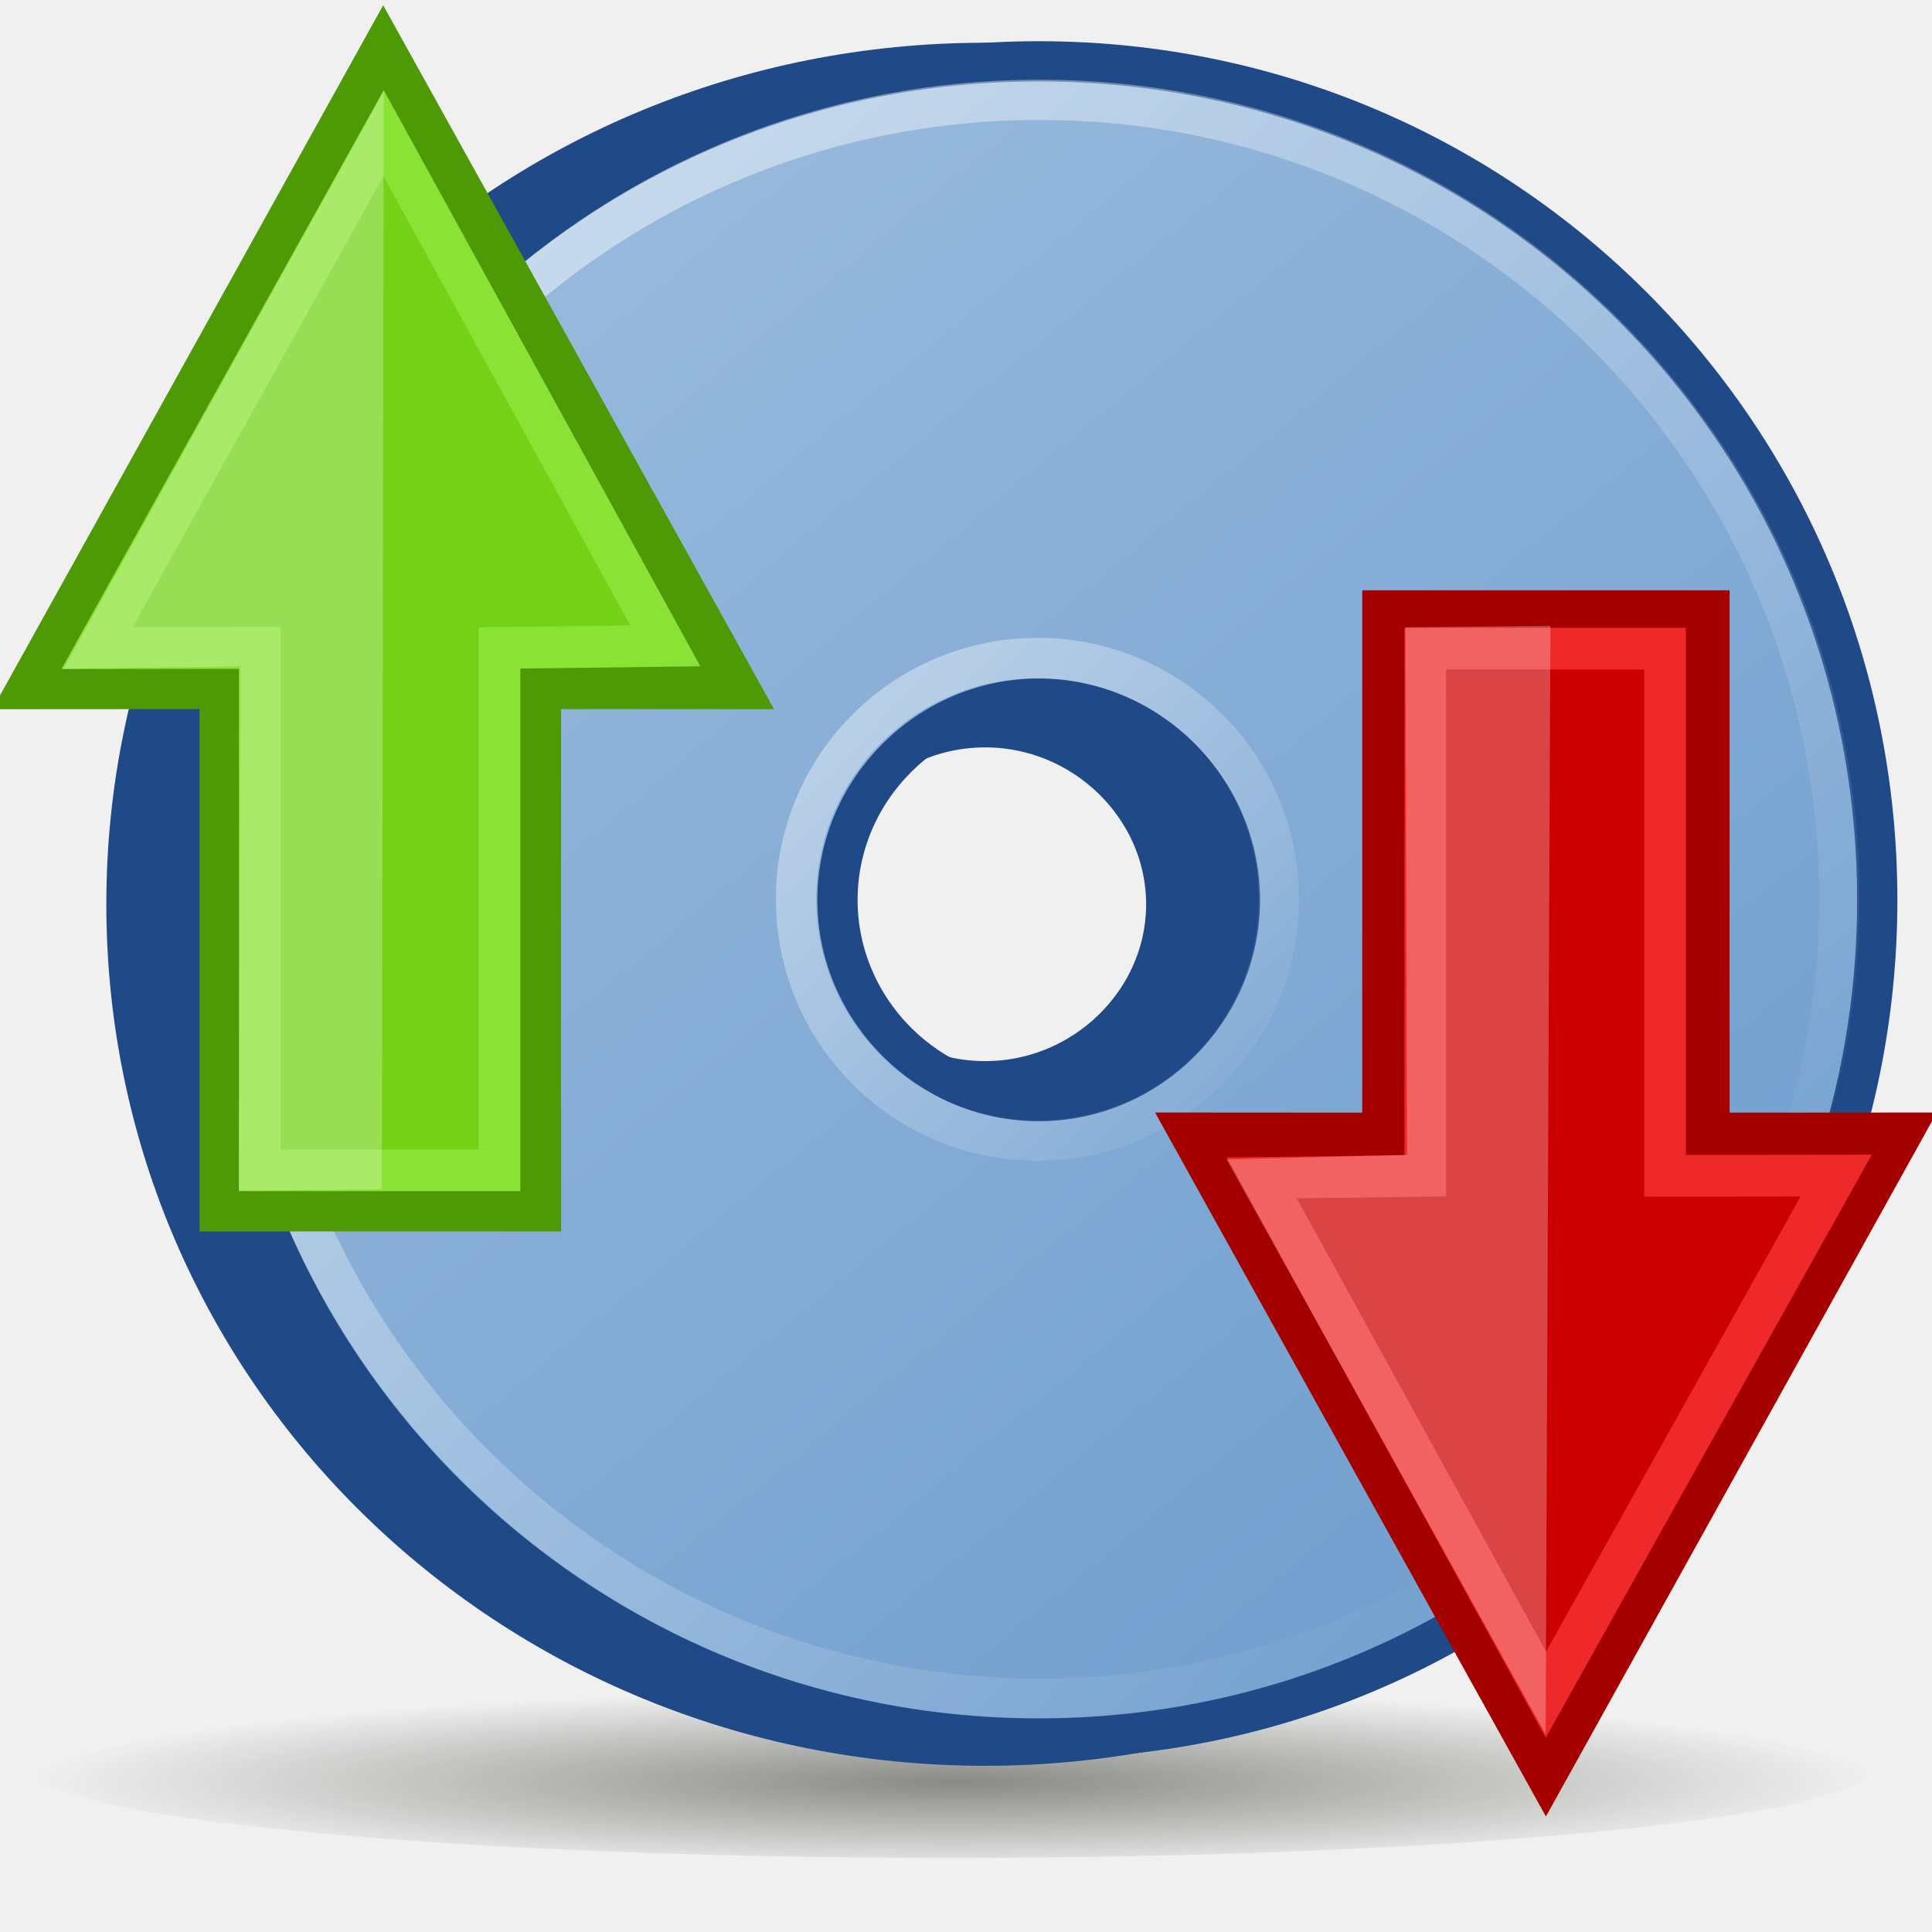
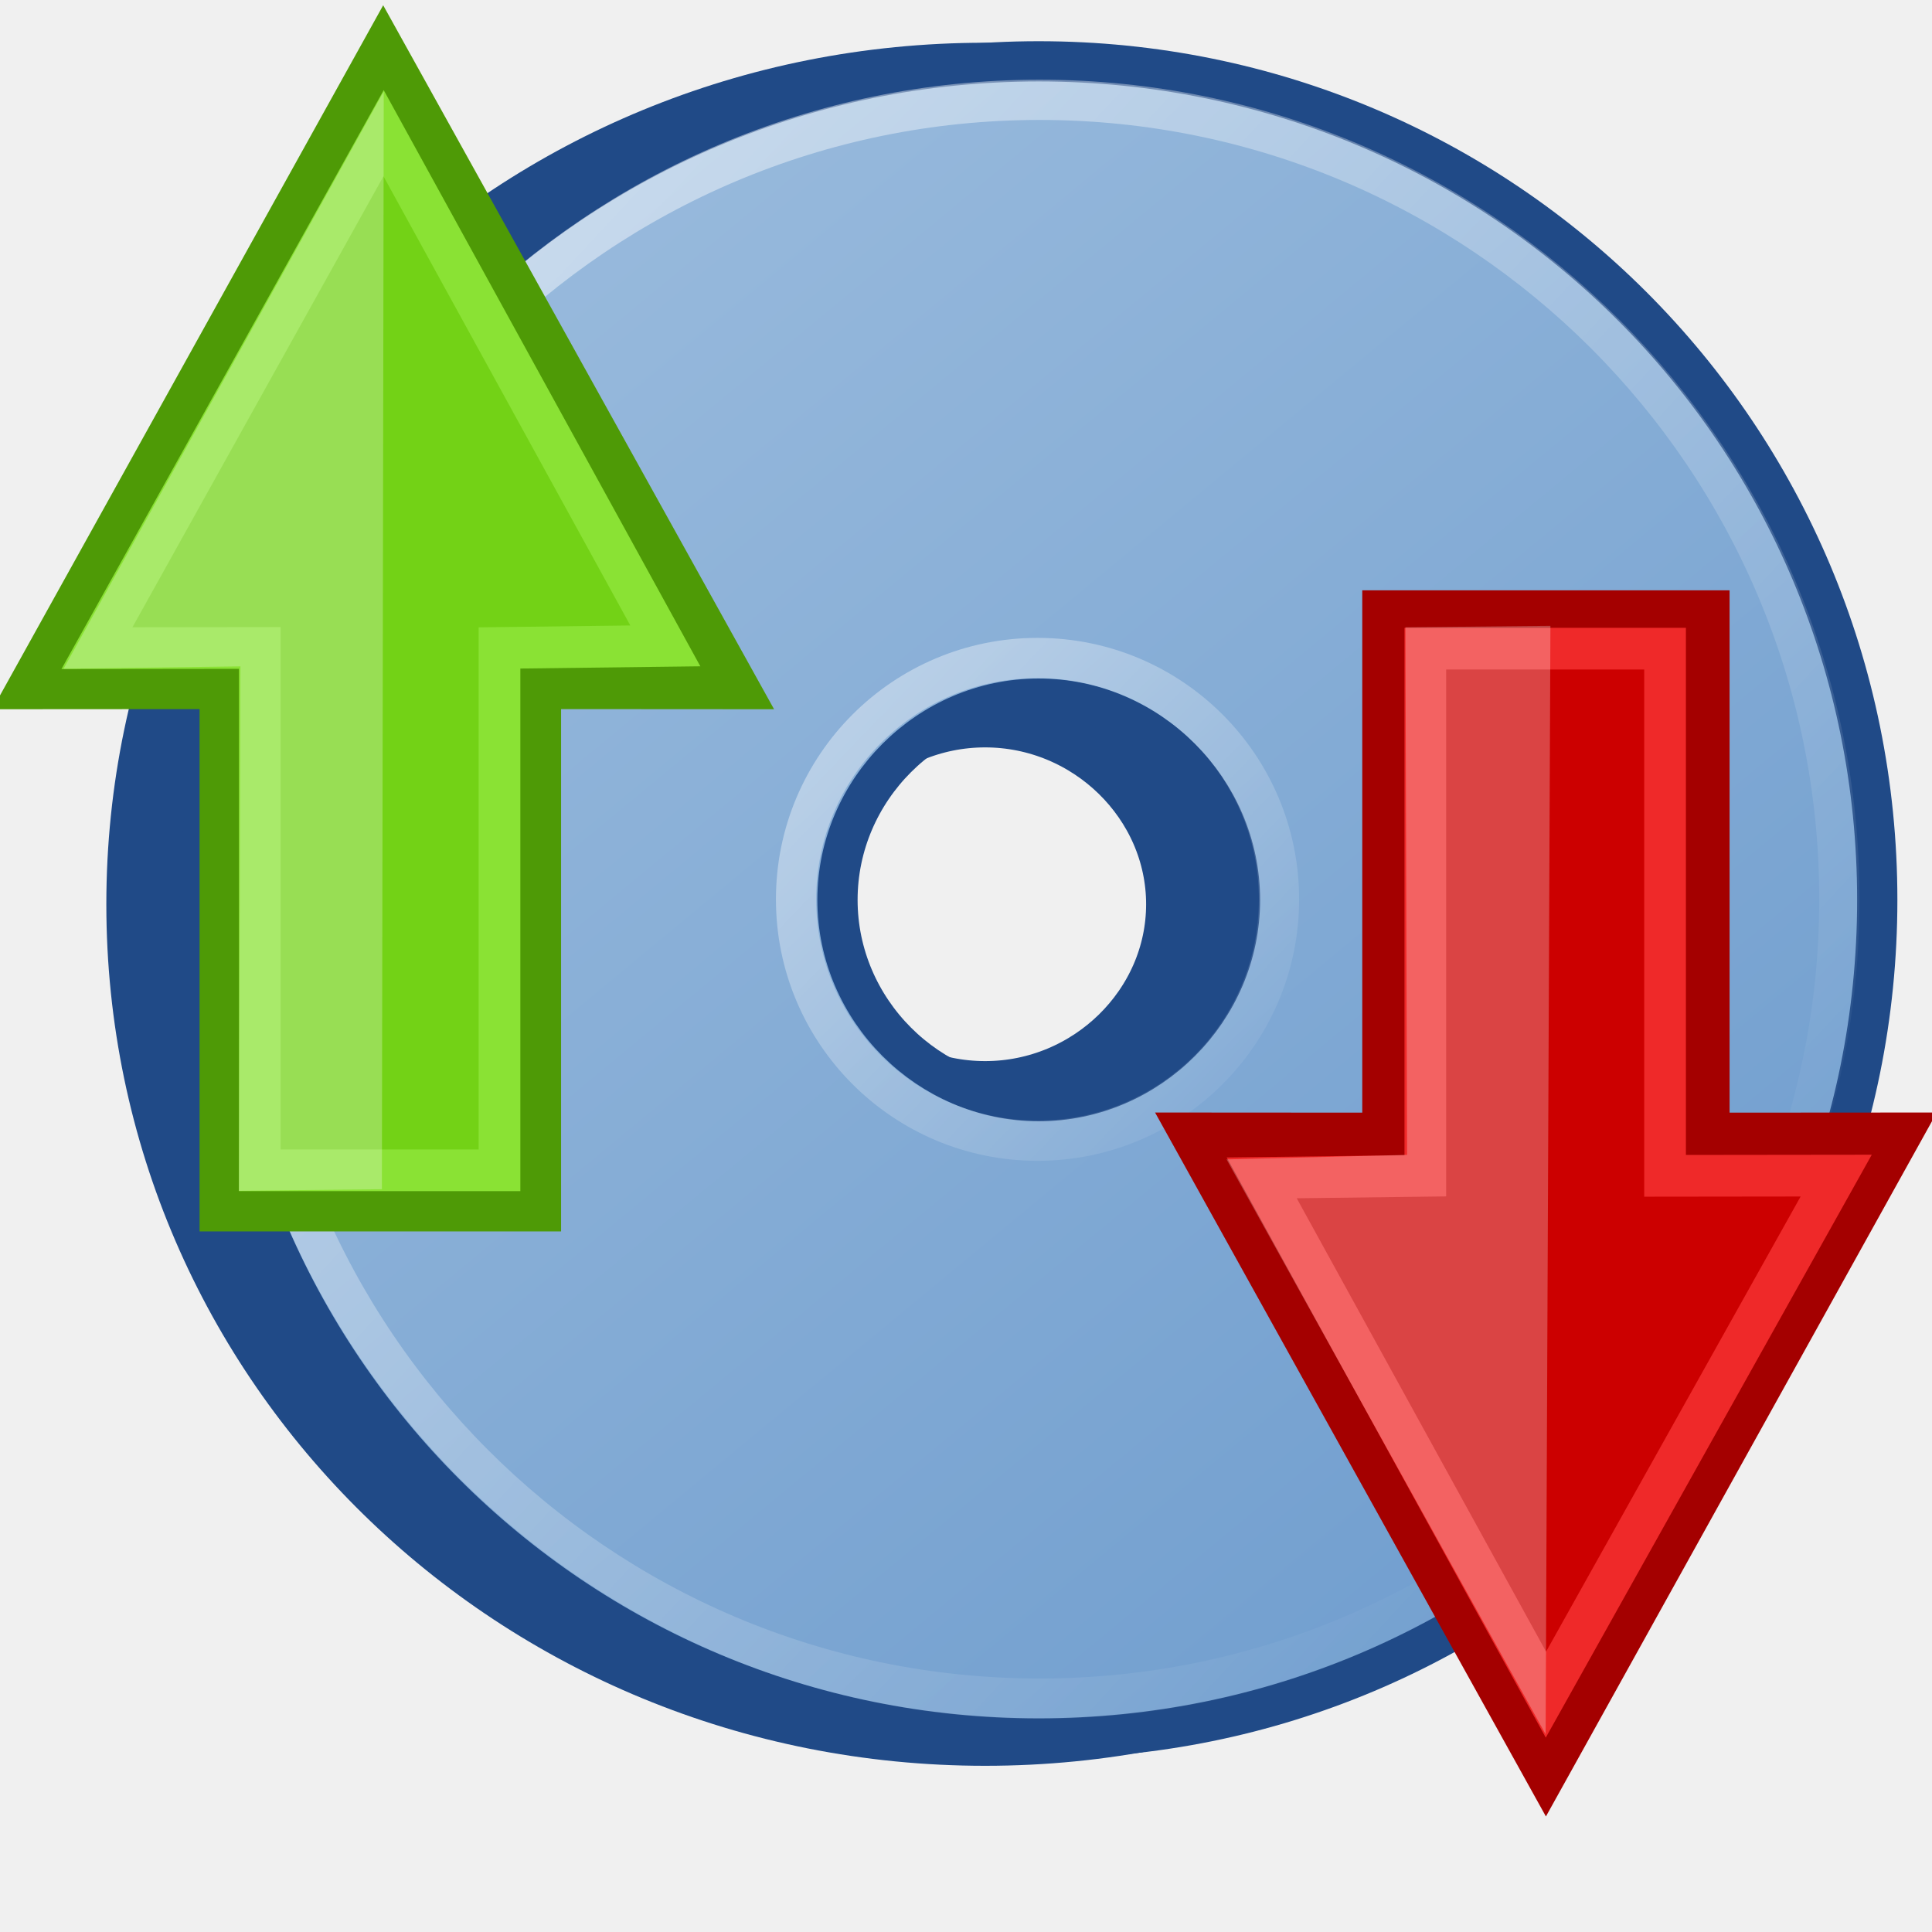
<svg xmlns="http://www.w3.org/2000/svg" xmlns:xlink="http://www.w3.org/1999/xlink" width="48px" height="48px" id="svg2475">
  <defs id="defs2477">
    <linearGradient xlink:href="#linearGradient6028" id="linearGradient2449" gradientUnits="userSpaceOnUse" x1="3.46" y1="2.264" x2="44.826" y2="41.924" />
    <linearGradient id="linearGradient6028">
      <stop style="stop-color:#ffffff;stop-opacity:1;" offset="0" id="stop6030" />
      <stop style="stop-color:#ffffff;stop-opacity:0;" offset="1" id="stop6032" />
    </linearGradient>
    <linearGradient xlink:href="#linearGradient6028" id="linearGradient2447" gradientUnits="userSpaceOnUse" x1="9.909" y1="9.256" x2="38.765" y2="36.155" />
    <linearGradient id="linearGradient3187">
      <stop style="stop-color:#729fcf;stop-opacity:1;" offset="0" id="stop3189" />
      <stop style="stop-color:#97b9dc;stop-opacity:1;" offset="1" id="stop3191" />
    </linearGradient>
    <linearGradient xlink:href="#linearGradient3187" id="linearGradient2445" gradientUnits="userSpaceOnUse" x1="39.552" y1="37.811" x2="13.629" y2="6.496" />
    <linearGradient id="linearGradient3239">
      <stop style="stop-color:#888a85;stop-opacity:1;" offset="0" id="stop3241" />
      <stop style="stop-color:#888a85;stop-opacity:0;" offset="1" id="stop3243" />
    </linearGradient>
    <radialGradient xlink:href="#linearGradient3239" id="radialGradient2443" gradientUnits="userSpaceOnUse" gradientTransform="matrix(1,0,0,9.9378883e-2,0,50.43478)" cx="30.773" cy="56" fx="30.773" fy="56" r="21.955" />
    <radialGradient xlink:href="#linearGradient3239" id="radialGradient2539" gradientUnits="userSpaceOnUse" gradientTransform="matrix(1,0,0,9.9378883e-2,7.3901735e-2,50.38786)" cx="30.773" cy="56" fx="30.773" fy="56" r="21.955" />
    <linearGradient xlink:href="#linearGradient3187" id="linearGradient2541" gradientUnits="userSpaceOnUse" x1="39.552" y1="37.811" x2="13.629" y2="6.496" gradientTransform="translate(7.734495e-2,-4.9143975e-2)" />
    <linearGradient xlink:href="#linearGradient6028" id="linearGradient2543" gradientUnits="userSpaceOnUse" x1="9.909" y1="9.256" x2="38.765" y2="36.155" gradientTransform="translate(7.4317857e-2,-4.7241857e-2)" />
    <linearGradient xlink:href="#linearGradient6028" id="linearGradient2545" gradientUnits="userSpaceOnUse" x1="3.46" y1="2.264" x2="44.826" y2="41.924" gradientTransform="translate(0.2461472,-0.1564731)" />
-     <radialGradient xlink:href="#linearGradient3239" id="radialGradient2565" gradientUnits="userSpaceOnUse" gradientTransform="matrix(1,0,0,9.9378883e-2,0.1080261,50.83115)" cx="30.773" cy="56" fx="30.773" fy="56" r="21.955" />
    <linearGradient xlink:href="#linearGradient3187" id="linearGradient2567" gradientUnits="userSpaceOnUse" gradientTransform="translate(0.1130592,0.4151418)" x1="39.552" y1="37.811" x2="13.629" y2="6.496" />
    <linearGradient xlink:href="#linearGradient6028" id="linearGradient2569" gradientUnits="userSpaceOnUse" gradientTransform="translate(0.1086344,0.3990737)" x1="9.909" y1="9.256" x2="38.765" y2="36.155" />
    <linearGradient xlink:href="#linearGradient6028" id="linearGradient2571" gradientUnits="userSpaceOnUse" gradientTransform="translate(0.3598065,1.321801)" x1="3.46" y1="2.264" x2="44.826" y2="41.924" />
  </defs>
  <g id="layer1">
    <g id="g2549" transform="translate(-3.5714286e-2,-0.4642857)">
      <g transform="translate(0.6155884,-0.6448662)" id="g2436">
-         <path transform="matrix(1.046592,0,0,1.047364,-9.175007,-13.68283)" d="M 52.727,56 A 21.955,2.182 0 1 1 8.818,56 A 21.955,2.182 0 1 1 52.727,56 z" id="path2452" style="fill:url(#radialGradient2565);fill-opacity:1;fill-rule:evenodd;stroke:none;stroke-width:1px;stroke-linecap:butt;stroke-linejoin:miter;stroke-opacity:1;display:inline" />
        <path id="path3199" d="M 23.895,3.171 C 12.348,3.171 3.062,12.265 3.062,23.575 C 3.062,34.885 12.348,43.98 23.895,43.98 C 35.443,43.98 44.729,34.885 44.729,23.575 C 44.729,12.265 35.443,3.171 23.895,3.171 L 23.895,3.171 z M 23.895,28.472 C 21.157,28.472 18.895,26.257 18.895,23.575 C 18.895,20.894 21.157,18.678 23.895,18.678 C 26.633,18.678 28.895,20.894 28.895,23.575 C 28.895,26.257 26.633,28.472 23.895,28.472 z" style="fill:none;fill-rule:nonzero;stroke:#204a87;stroke-width:2;stroke-miterlimit:4;stroke-dasharray:none;stroke-opacity:1" />
        <path id="path3049" d="M 25.227,2.633 C 13.679,2.633 4.393,11.919 4.393,23.467 C 4.393,35.014 13.679,44.3 25.227,44.3 C 36.774,44.3 46.06,35.014 46.06,23.467 C 46.06,11.919 36.774,2.633 25.227,2.633 L 25.227,2.633 z M 25.227,28.467 C 22.489,28.467 20.227,26.205 20.227,23.467 C 20.227,20.729 22.489,18.467 25.227,18.467 C 27.965,18.467 30.227,20.729 30.227,23.467 C 30.227,26.205 27.965,28.467 25.227,28.467 z" style="fill:url(#linearGradient2567);fill-opacity:1;fill-rule:nonzero;stroke:#204a87;stroke-miterlimit:4;stroke-opacity:1" />
        <path style="opacity:0.46;fill:none;fill-opacity:1;fill-rule:nonzero;stroke:url(#linearGradient2569);stroke-width:0.961;stroke-linecap:square;stroke-linejoin:miter;stroke-miterlimit:4;stroke-dasharray:none;stroke-dashoffset:0;stroke-opacity:1" id="path3480" d="M 43.235,22.948 A 19.092,19.092 0 1 1 5.051,22.948 A 19.092,19.092 0 1 1 43.235,22.948 z" transform="matrix(1.040732,0,0,1.040263,0.1227159,-0.4220189)" />
        <path style="opacity:0.46;fill:none;fill-opacity:1;fill-rule:nonzero;stroke:url(#linearGradient2571);stroke-width:3.183;stroke-linecap:square;stroke-linejoin:miter;stroke-miterlimit:4;stroke-dasharray:none;stroke-dashoffset:0;stroke-opacity:1" id="path2416" d="M 43.235,22.948 A 19.092,19.092 0 1 1 5.051,22.948 A 19.092,19.092 0 1 1 43.235,22.948 z" transform="matrix(0.3142223,0,0,0.3140729,17.61107,16.24588)" />
      </g>
      <g transform="translate(-7.734495e-2,4.9143975e-2)" id="g3322">
        <path style="fill:#4e9a06;stroke:#4e9a06;stroke-width:1.5;stroke-miterlimit:4;stroke-dasharray:none;stroke-opacity:1" d="M 5.821,30.26 L 5.821,17.282 L 1.197,17.285 L 9.633,2.091 L 18.07,17.285 L 13.303,17.282 L 13.303,30.26 L 5.821,30.26 z" id="path3275" />
        <path id="path3277" d="M 6.567,29.491 L 6.567,16.513 L 2.522,16.518 L 9.643,3.724 L 16.643,16.462 L 12.523,16.513 L 12.523,29.491 L 6.567,29.491 z" style="fill:#73d216;stroke:#8ae234;stroke-width:1.036;stroke-miterlimit:4;stroke-dasharray:none;stroke-opacity:1" />
        <path style="opacity:0.266;fill:#ffffff;fill-opacity:1;fill-rule:evenodd;stroke:none;stroke-width:1px;stroke-linecap:butt;stroke-linejoin:miter;stroke-opacity:1" d="M 1.692,17.031 L 9.647,2.687 L 9.601,29.961 L 6.048,30 L 6.086,16.971 L 1.692,17.031 z" id="path2450" />
      </g>
      <g transform="translate(-7.734495e-2,4.9143975e-2)" id="g3327">
        <path style="fill:#a40000;stroke:#a40000;stroke-width:1.5;stroke-miterlimit:4;stroke-dasharray:none;stroke-opacity:1" d="M 42.334,15.831 L 42.334,28.809 L 46.958,28.806 L 38.521,44 L 30.085,28.806 L 34.708,28.809 L 34.708,15.831 L 42.334,15.831 z" id="path3444" />
        <path id="path3446" d="M 41.481,16.531 L 41.481,29.628 L 45.733,29.623 L 38.521,42.518 L 31.46,29.679 L 35.525,29.628 L 35.525,16.531 L 41.481,16.531 z" style="fill:#cc0000;stroke:#ef2929;stroke-width:1.036;stroke-miterlimit:4;stroke-dasharray:none;stroke-opacity:1" />
        <path style="opacity:0.266;fill:#ffffff;fill-opacity:1;fill-rule:evenodd;stroke:none;stroke-width:1px;stroke-linecap:butt;stroke-linejoin:miter;stroke-opacity:1" d="M 35.071,29.107 L 30.587,29.22 L 38.514,43.502 L 38.633,15.964 L 35.031,16 L 35.071,29.107 z" id="path2448" />
      </g>
    </g>
  </g>
</svg>
